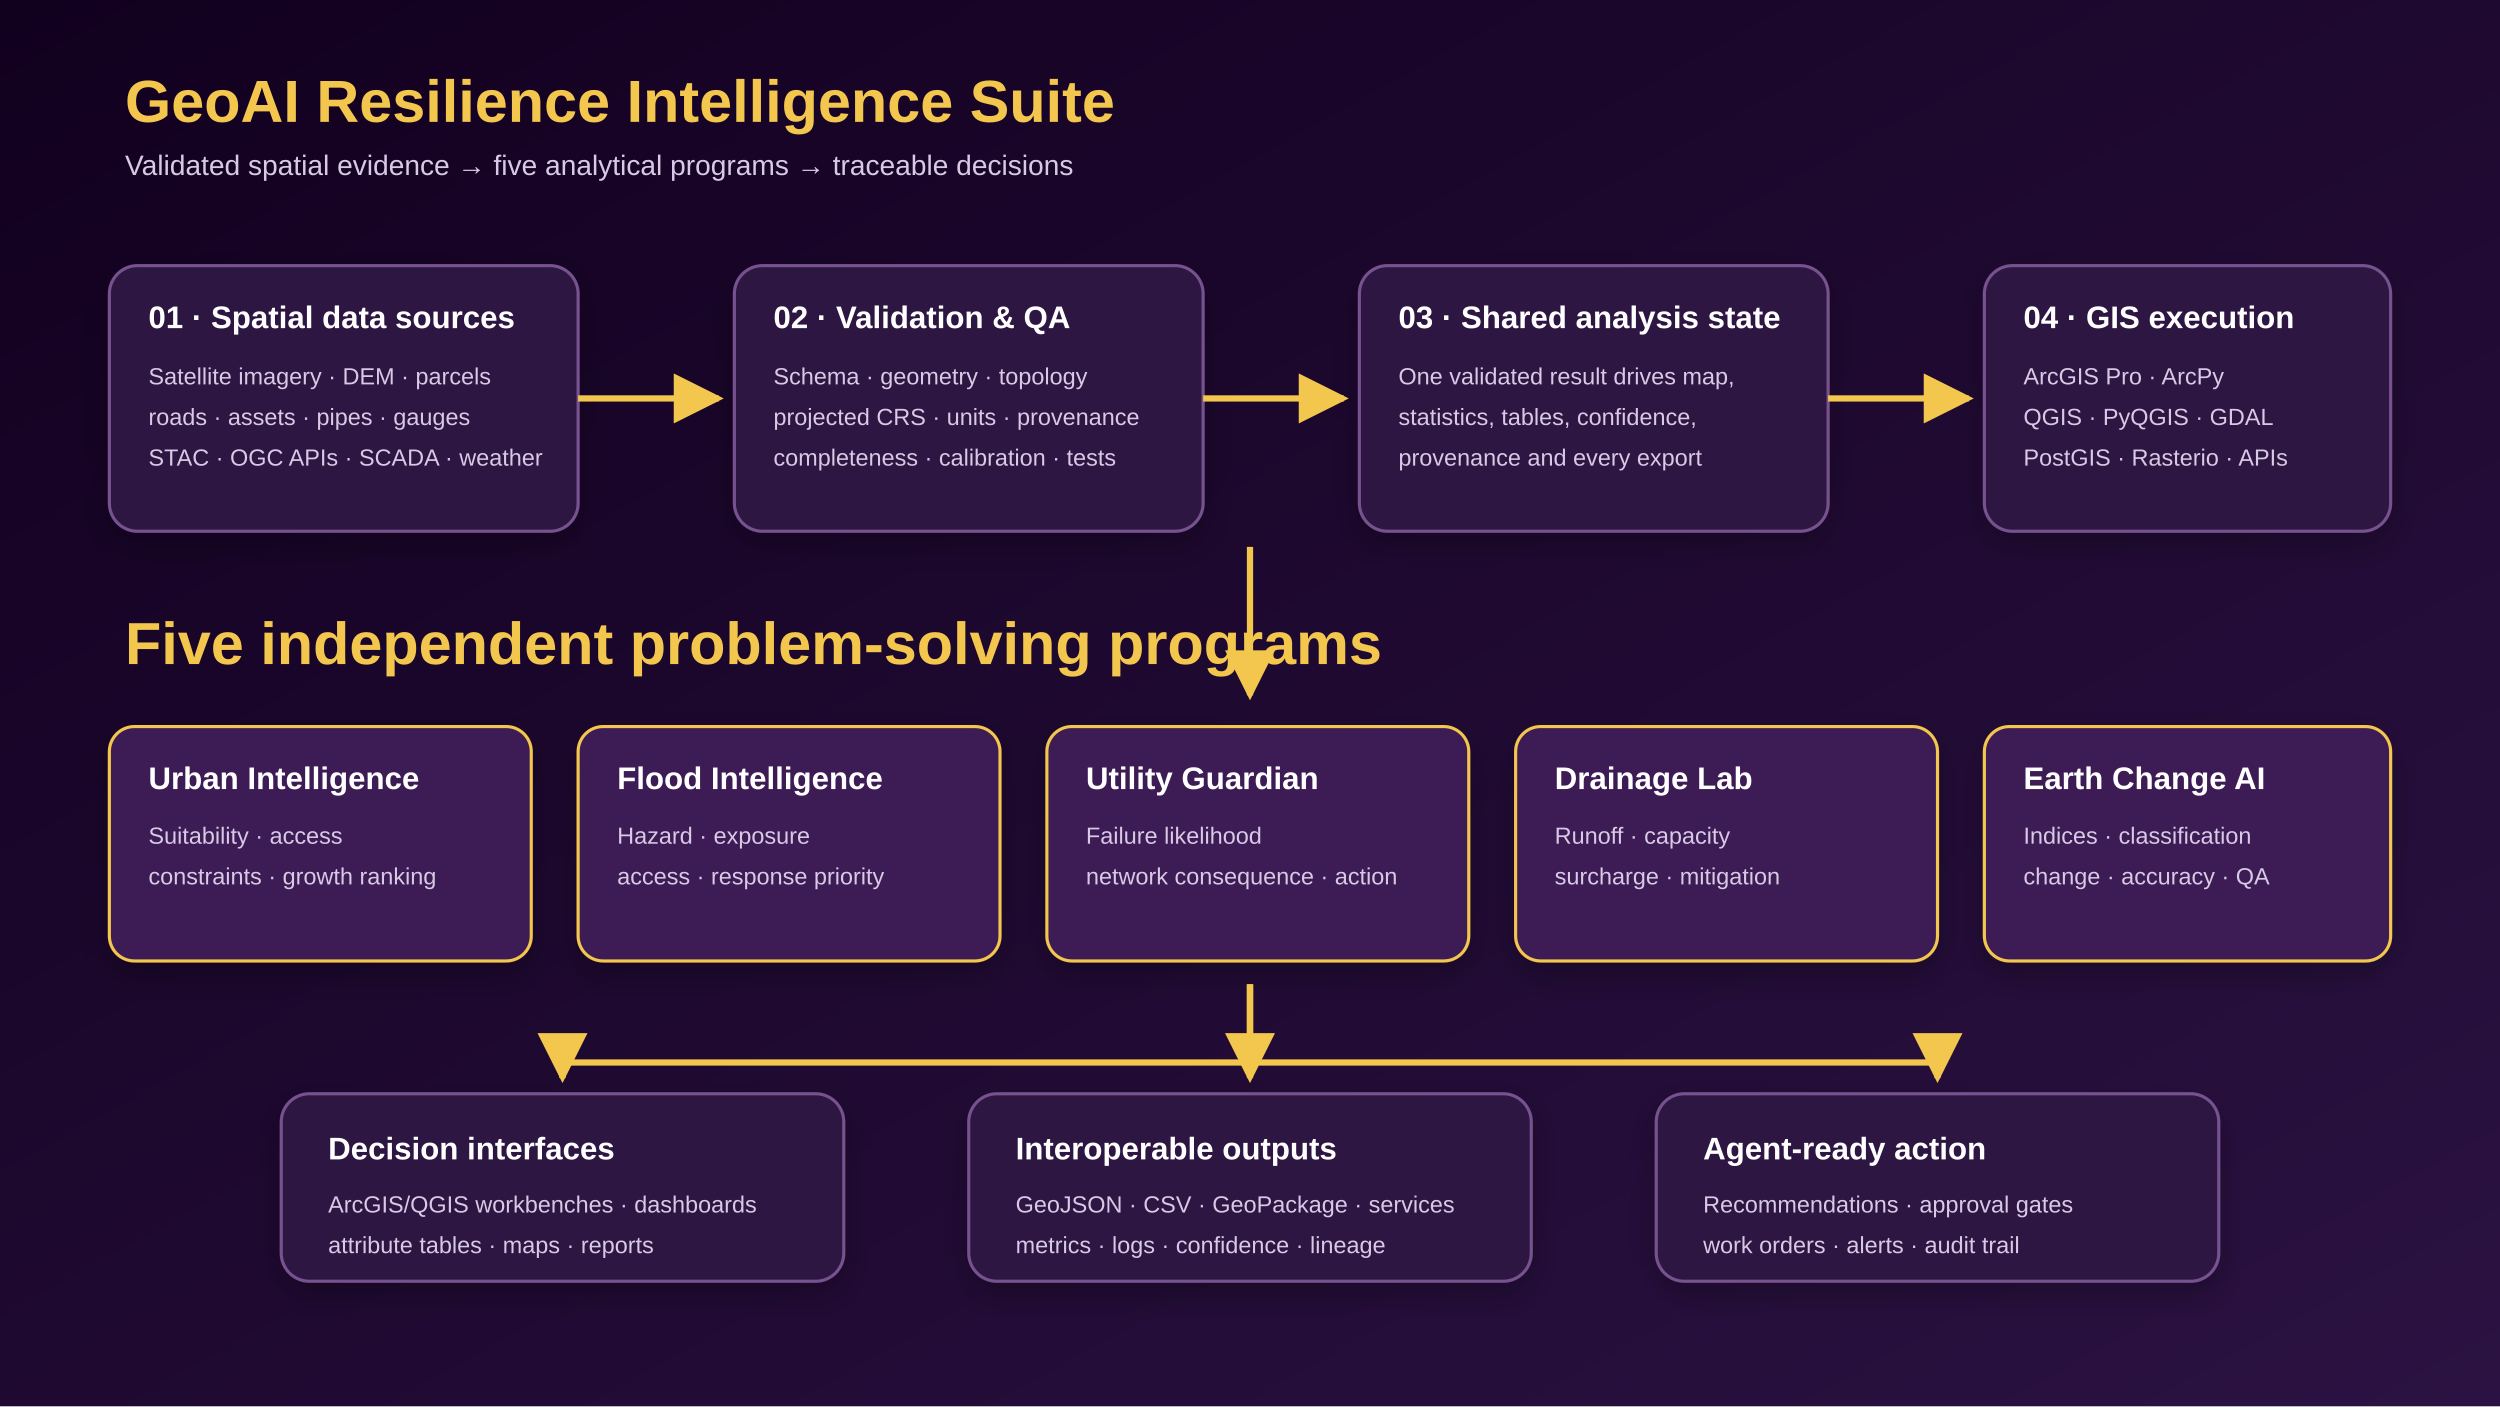
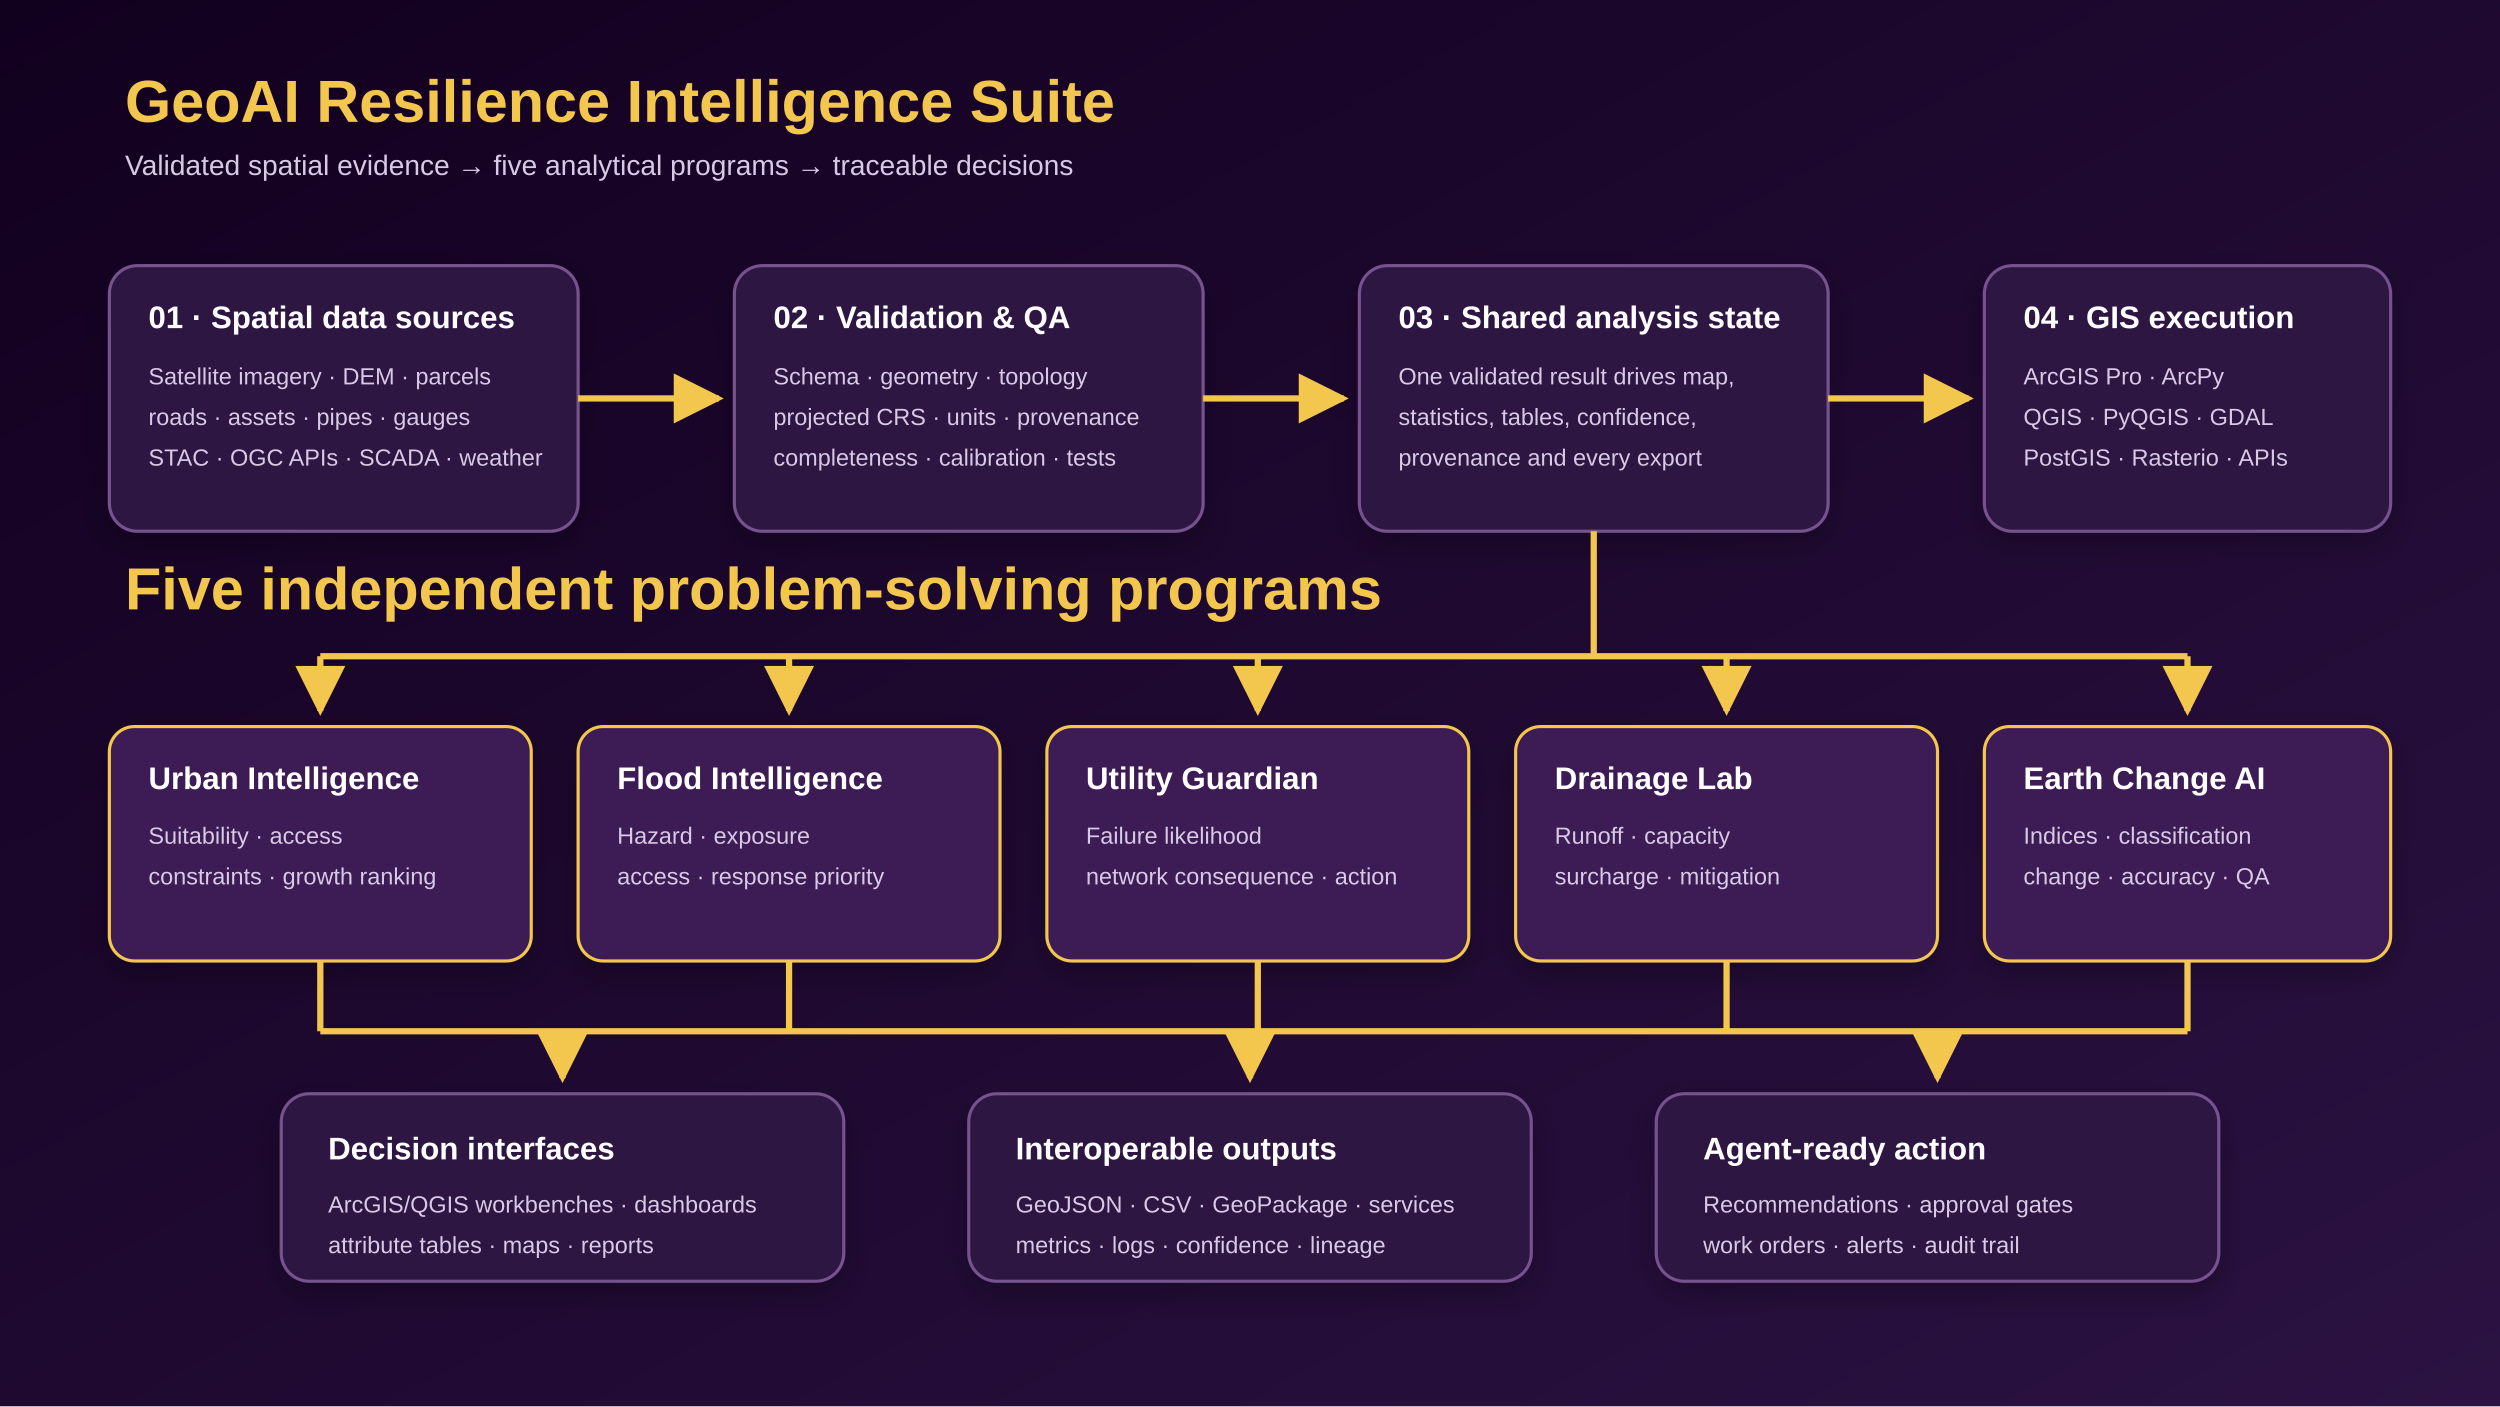
<svg xmlns="http://www.w3.org/2000/svg" width="1600" height="900" viewBox="0 0 1600 900" role="img" aria-labelledby="title desc">
  <defs>
    <linearGradient id="bg" x1="0" y1="0" x2="1" y2="1">
      <stop stop-color="#12001f" />
      <stop offset="1" stop-color="#2b1242" />
    </linearGradient>
    <filter id="shadow" x="-20%" y="-20%" width="140%" height="140%">
      <feDropShadow dx="0" dy="8" stdDeviation="10" flood-color="#000" flood-opacity=".28" />
    </filter>
    <marker id="arrow" viewBox="0 0 10 10" refX="9" refY="5" markerWidth="8" markerHeight="8" orient="auto-start-reverse">
      <path d="M0 0 10 5 0 10z" fill="#f3c64e" />
    </marker>
-     <style>.h{font:700 38px Arial;fill:#f3c64e}.sub{font:400 18px Arial;fill:#d8c9e5}.t{font:700 20px Arial;fill:#fff}.s{font:400 15px Arial;fill:#d8c9e5}.n{fill:#2d1542;stroke:#76528e;stroke-width:2}.p{fill:#3c1b55;stroke:#f3c64e;stroke-width:2}.line{stroke:#f3c64e;stroke-width:4;fill:none;marker-end:url(#arrow)}</style>
+     <style>.h{font:700 38px Arial;fill:#f3c64e}.sub{font:400 18px Arial;fill:#d8c9e5}.t{font:700 20px Arial;fill:#fff}.s{font:400 15px Arial;fill:#d8c9e5}.n{fill:#2d1542;stroke:#76528e;stroke-width:2}.p{fill:#3c1b55;stroke:#f3c64e;stroke-width:2}.line{stroke:#f3c64e;stroke-width:4;fill:none;marker-end:url(#arrow)}.bus{stroke:#f3c64e;stroke-width:4;fill:none}</style>
  </defs>
  <rect width="1600" height="900" fill="url(#bg)" />
  <text x="80" y="78" class="h">GeoAI Resilience Intelligence Suite</text>
  <text x="80" y="112" class="sub">Validated spatial evidence → five analytical programs → traceable decisions</text>
  <g filter="url(#shadow)">
    <rect x="70" y="170" width="300" height="170" rx="18" class="n" />
    <text x="95" y="210" class="t">01 · Spatial data sources</text>
    <text x="95" y="246" class="s">Satellite imagery · DEM · parcels</text>
    <text x="95" y="272" class="s">roads · assets · pipes · gauges</text>
    <text x="95" y="298" class="s">STAC · OGC APIs · SCADA · weather</text>
    <rect x="470" y="170" width="300" height="170" rx="18" class="n" />
    <text x="495" y="210" class="t">02 · Validation &amp; QA</text>
    <text x="495" y="246" class="s">Schema · geometry · topology</text>
    <text x="495" y="272" class="s">projected CRS · units · provenance</text>
    <text x="495" y="298" class="s">completeness · calibration · tests</text>
    <rect x="870" y="170" width="300" height="170" rx="18" class="n" />
    <text x="895" y="210" class="t">03 · Shared analysis state</text>
    <text x="895" y="246" class="s">One validated result drives map,</text>
    <text x="895" y="272" class="s">statistics, tables, confidence,</text>
    <text x="895" y="298" class="s">provenance and every export</text>
    <rect x="1270" y="170" width="260" height="170" rx="18" class="n" />
    <text x="1295" y="210" class="t">04 · GIS execution</text>
    <text x="1295" y="246" class="s">ArcGIS Pro · ArcPy</text>
    <text x="1295" y="272" class="s">QGIS · PyQGIS · GDAL</text>
    <text x="1295" y="298" class="s">PostGIS · Rasterio · APIs</text>
  </g>
  <path d="M370 255H460" class="line" />
  <path d="M770 255H860" class="line" />
  <path d="M1170 255H1260" class="line" />
-   <text x="80" y="425" class="h" font-size="28">Five independent problem-solving programs</text>
+   <text x="80" y="390" class="h" font-size="28">Five independent problem-solving programs</text>
  <g filter="url(#shadow)">
    <rect x="70" y="465" width="270" height="150" rx="16" class="p" />
    <text x="95" y="505" class="t">Urban Intelligence</text>
    <text x="95" y="540" class="s">Suitability · access</text>
    <text x="95" y="566" class="s">constraints · growth ranking</text>
    <rect x="370" y="465" width="270" height="150" rx="16" class="p" />
    <text x="395" y="505" class="t">Flood Intelligence</text>
    <text x="395" y="540" class="s">Hazard · exposure</text>
    <text x="395" y="566" class="s">access · response priority</text>
    <rect x="670" y="465" width="270" height="150" rx="16" class="p" />
    <text x="695" y="505" class="t">Utility Guardian</text>
    <text x="695" y="540" class="s">Failure likelihood</text>
    <text x="695" y="566" class="s">network consequence · action</text>
    <rect x="970" y="465" width="270" height="150" rx="16" class="p" />
    <text x="995" y="505" class="t">Drainage Lab</text>
    <text x="995" y="540" class="s">Runoff · capacity</text>
    <text x="995" y="566" class="s">surcharge · mitigation</text>
    <rect x="1270" y="465" width="260" height="150" rx="16" class="p" />
    <text x="1295" y="505" class="t">Earth Change AI</text>
    <text x="1295" y="540" class="s">Indices · classification</text>
    <text x="1295" y="566" class="s">change · accuracy · QA</text>
  </g>
-   <path d="M800 350V445" class="line" />
+   <path d="M1020 340V420" class="bus" />
+   <path d="M205 420H1400" class="bus" />
+   <path d="M205 420V455" class="line" />
+   <path d="M505 420V455" class="line" />
+   <path d="M805 420V455" class="line" />
+   <path d="M1105 420V455" class="line" />
+   <path d="M1400 420V455" class="line" />
  <g filter="url(#shadow)">
    <rect x="180" y="700" width="360" height="120" rx="18" class="n" />
    <text x="210" y="742" class="t">Decision interfaces</text>
    <text x="210" y="776" class="s">ArcGIS/QGIS workbenches · dashboards</text>
    <text x="210" y="802" class="s">attribute tables · maps · reports</text>
    <rect x="620" y="700" width="360" height="120" rx="18" class="n" />
    <text x="650" y="742" class="t">Interoperable outputs</text>
    <text x="650" y="776" class="s">GeoJSON · CSV · GeoPackage · services</text>
    <text x="650" y="802" class="s">metrics · logs · confidence · lineage</text>
    <rect x="1060" y="700" width="360" height="120" rx="18" class="n" />
    <text x="1090" y="742" class="t">Agent-ready action</text>
    <text x="1090" y="776" class="s">Recommendations · approval gates</text>
    <text x="1090" y="802" class="s">work orders · alerts · audit trail</text>
  </g>
-   <path d="M800 630V680H360V690" class="line" />
-   <path d="M800 630V690" class="line" />
-   <path d="M800 630V680H1240V690" class="line" />
+   <path d="M205 615V660M505 615V660M805 615V660M1105 615V660M1400 615V660M205 660H1400" class="bus" />
+   <path d="M360 660V690" class="line" />
+   <path d="M800 660V690" class="line" />
+   <path d="M1240 660V690" class="line" />
</svg>
